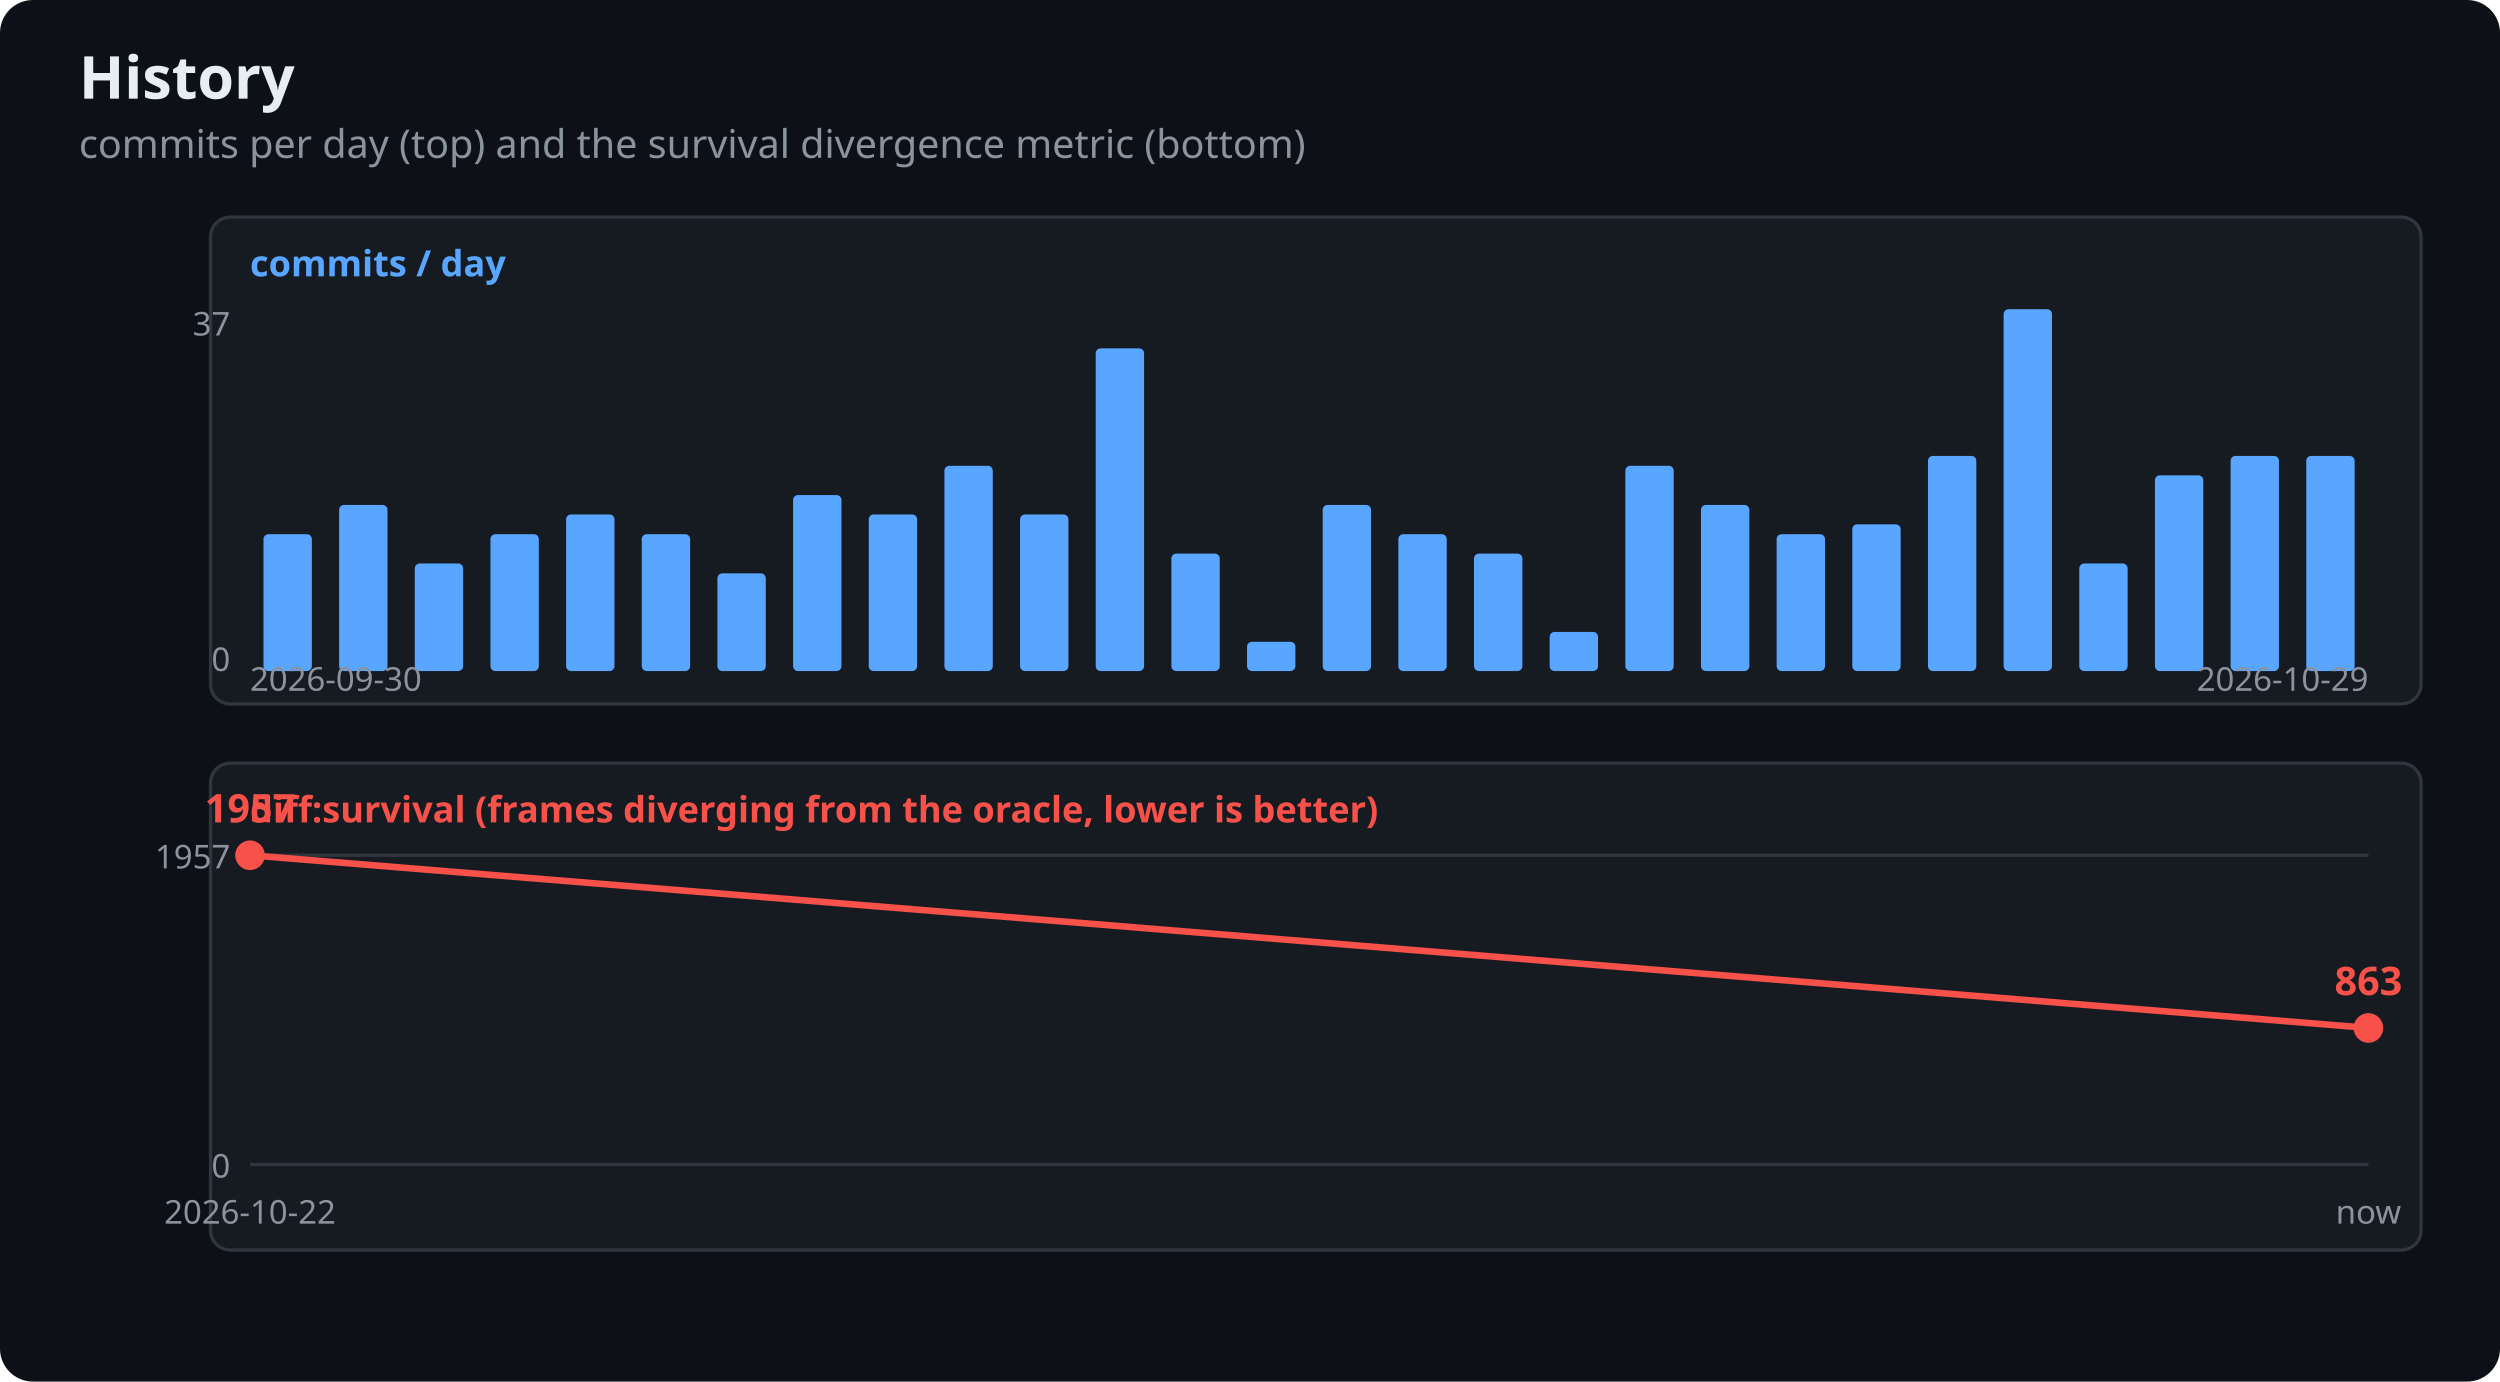
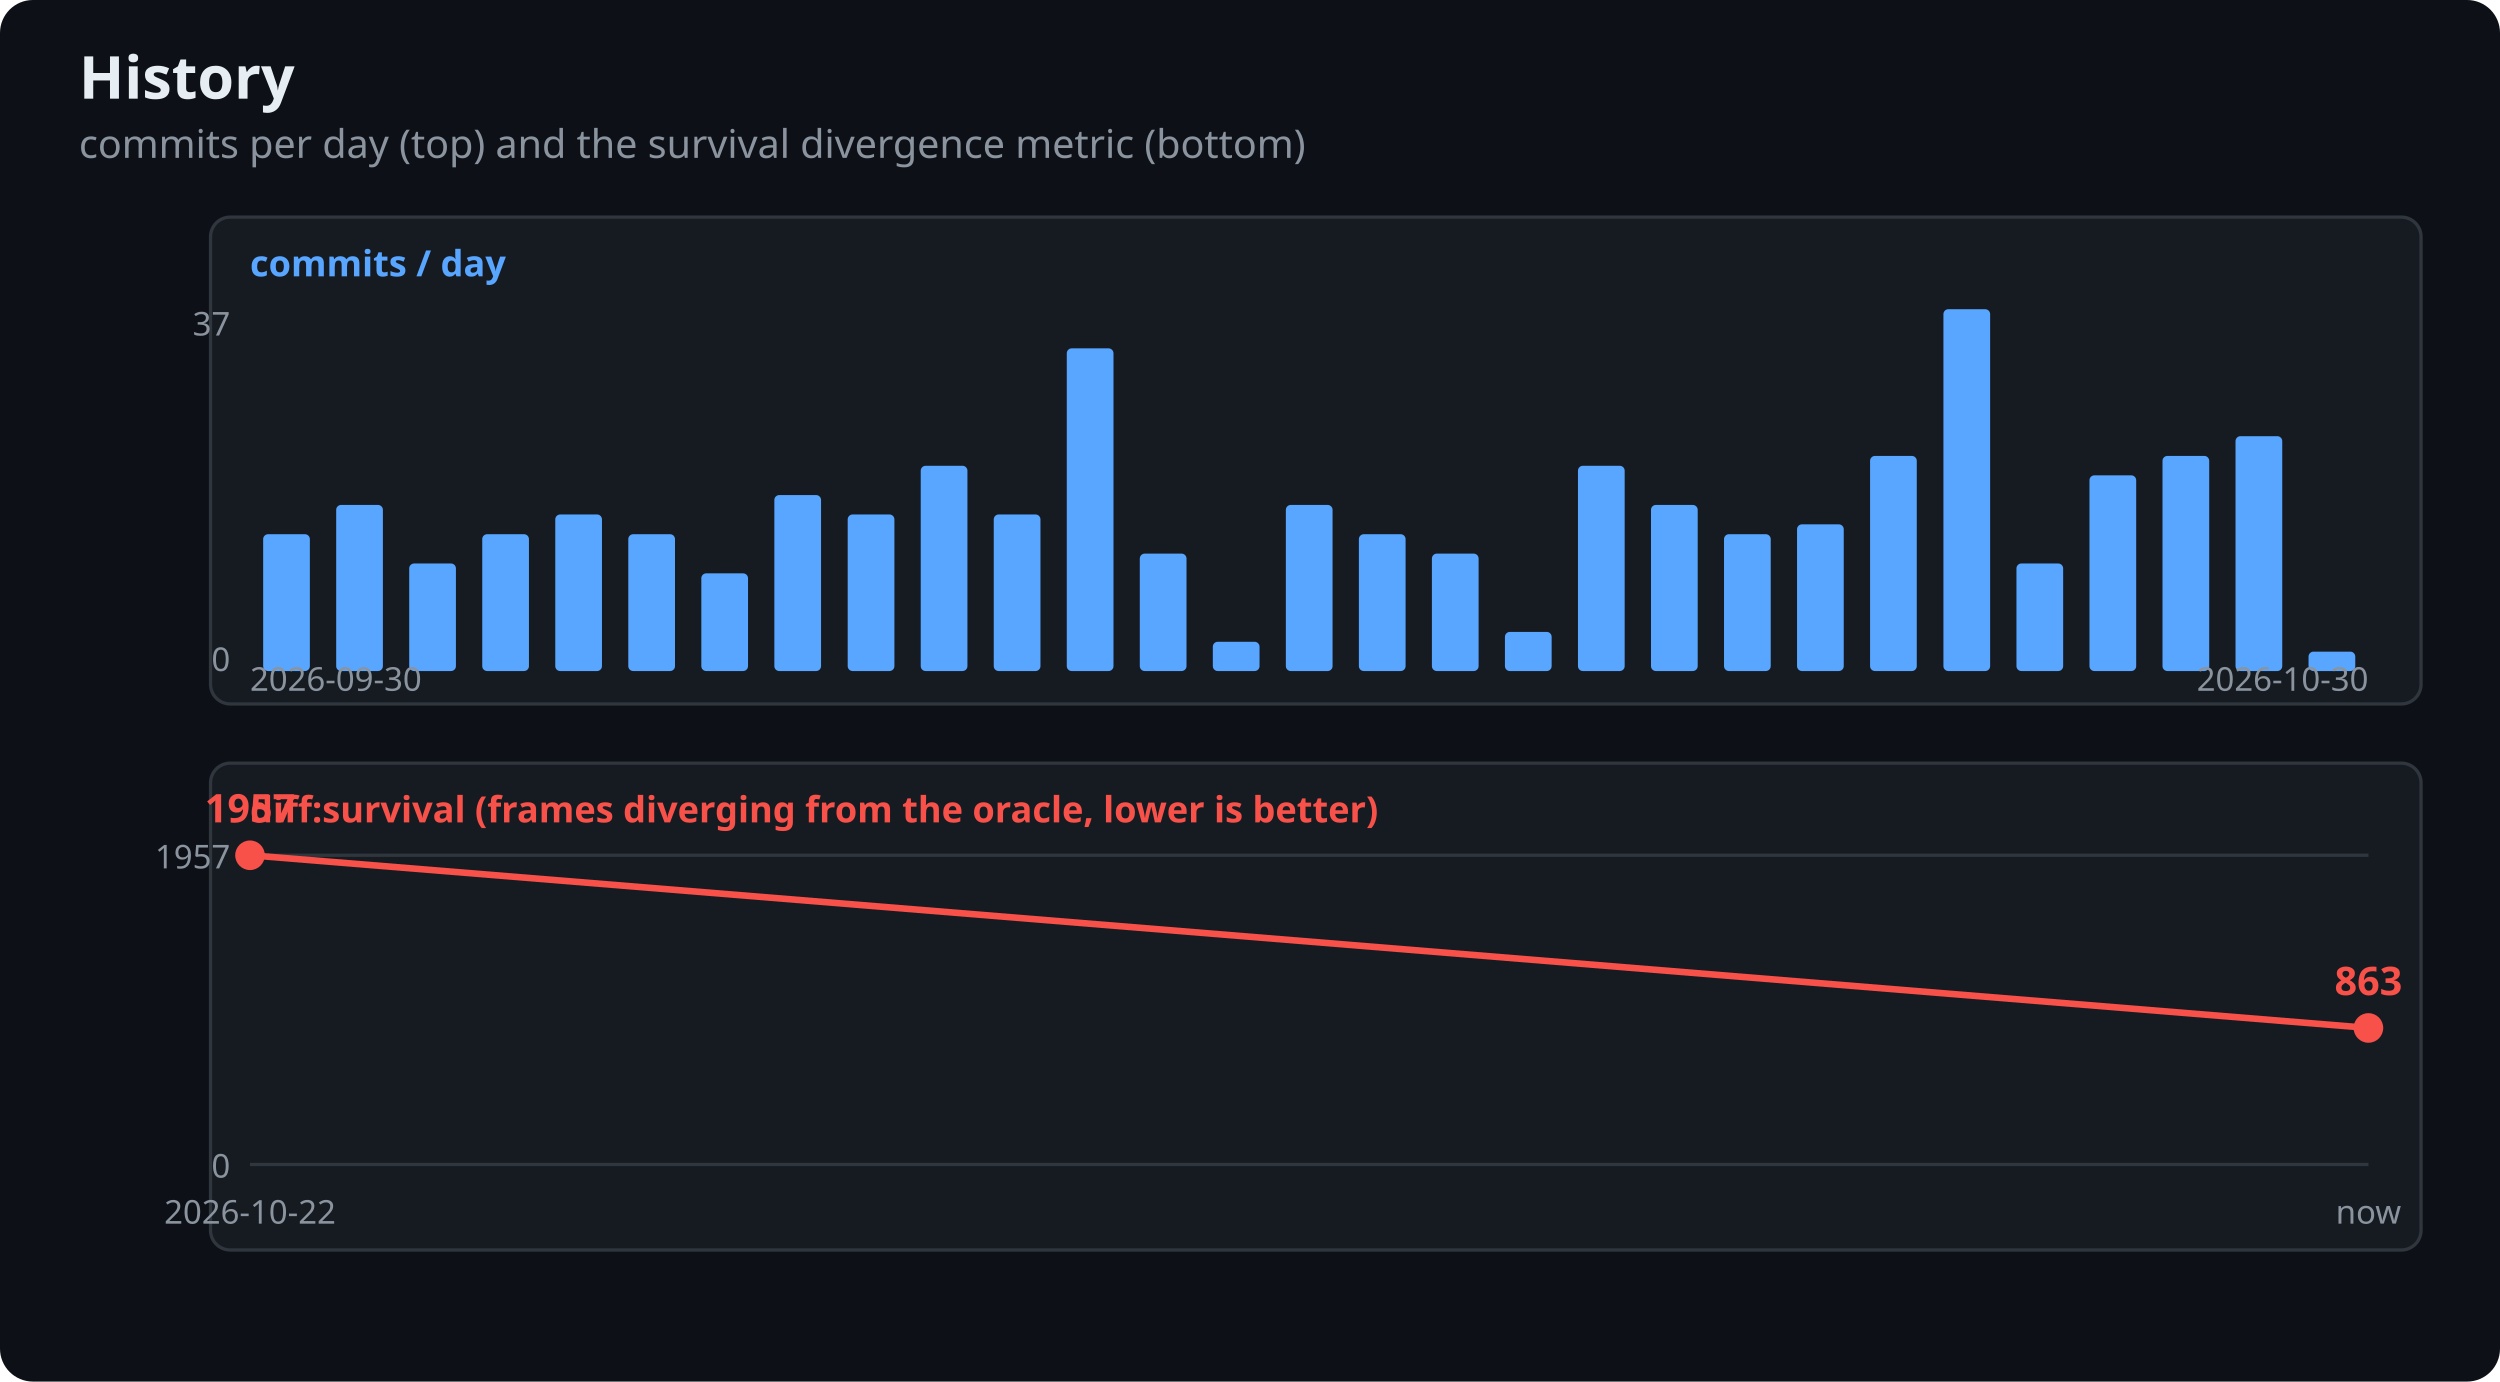
<svg xmlns="http://www.w3.org/2000/svg" width="760" height="420" viewBox="0 0 760 420" font-family="Segoe UI,Ubuntu,sans-serif">
  <rect width="760" height="420" rx="10" fill="#0d1117" />
  <text x="24" y="30" fill="#e6edf3" font-size="18" font-weight="600">History</text>
  <text x="24" y="48" fill="#8b949e" font-size="12">commits per day (top) and the survival divergence metric (bottom)</text>
  <rect x="64" y="66" width="672" height="148" fill="#161b22" stroke="#30363d" rx="6" />
  <text x="76" y="84" fill="#58a6ff" font-size="11" font-weight="600">commits / day</text>
-   <rect x="80.1" y="162.4" width="14.7" height="41.6" fill="#58a6ff" rx="1.5" />
-   <rect x="103.1" y="153.5" width="14.7" height="50.5" fill="#58a6ff" rx="1.5" />
-   <rect x="126.1" y="171.3" width="14.7" height="32.7" fill="#58a6ff" rx="1.5" />
-   <rect x="149.1" y="162.4" width="14.7" height="41.6" fill="#58a6ff" rx="1.5" />
-   <rect x="172.1" y="156.4" width="14.7" height="47.6" fill="#58a6ff" rx="1.5" />
-   <rect x="195.1" y="162.4" width="14.7" height="41.6" fill="#58a6ff" rx="1.5" />
-   <rect x="218.1" y="174.3" width="14.7" height="29.7" fill="#58a6ff" rx="1.5" />
-   <rect x="241.1" y="150.5" width="14.7" height="53.5" fill="#58a6ff" rx="1.5" />
-   <rect x="264.1" y="156.4" width="14.7" height="47.6" fill="#58a6ff" rx="1.5" />
-   <rect x="287.1" y="141.6" width="14.7" height="62.4" fill="#58a6ff" rx="1.5" />
-   <rect x="310.1" y="156.4" width="14.7" height="47.6" fill="#58a6ff" rx="1.5" />
-   <rect x="333.1" y="105.9" width="14.7" height="98.1" fill="#58a6ff" rx="1.5" />
-   <rect x="356.1" y="168.3" width="14.7" height="35.7" fill="#58a6ff" rx="1.5" />
-   <rect x="379.1" y="195.1" width="14.7" height="8.9" fill="#58a6ff" rx="1.5" />
-   <rect x="402.1" y="153.5" width="14.7" height="50.5" fill="#58a6ff" rx="1.5" />
-   <rect x="425.1" y="162.4" width="14.7" height="41.6" fill="#58a6ff" rx="1.5" />
-   <rect x="448.1" y="168.3" width="14.7" height="35.7" fill="#58a6ff" rx="1.5" />
-   <rect x="471.1" y="192.1" width="14.7" height="11.9" fill="#58a6ff" rx="1.5" />
-   <rect x="494.1" y="141.6" width="14.7" height="62.4" fill="#58a6ff" rx="1.5" />
-   <rect x="517.1" y="153.5" width="14.7" height="50.5" fill="#58a6ff" rx="1.5" />
-   <rect x="540.1" y="162.4" width="14.7" height="41.6" fill="#58a6ff" rx="1.5" />
-   <rect x="563.1" y="159.4" width="14.7" height="44.6" fill="#58a6ff" rx="1.5" />
-   <rect x="586.1" y="138.6" width="14.7" height="65.4" fill="#58a6ff" rx="1.5" />
-   <rect x="609.1" y="94.0" width="14.7" height="110.0" fill="#58a6ff" rx="1.5" />
-   <rect x="632.1" y="171.3" width="14.7" height="32.7" fill="#58a6ff" rx="1.5" />
-   <rect x="655.1" y="144.5" width="14.7" height="59.5" fill="#58a6ff" rx="1.5" />
-   <rect x="678.1" y="138.6" width="14.7" height="65.4" fill="#58a6ff" rx="1.5" />
-   <rect x="701.1" y="138.6" width="14.7" height="65.4" fill="#58a6ff" rx="1.5" />
+   <rect x="80.0" y="162.4" width="14.2" height="41.6" fill="#58a6ff" rx="1.5" />
+   <rect x="102.2" y="153.5" width="14.2" height="50.5" fill="#58a6ff" rx="1.5" />
+   <rect x="124.4" y="171.3" width="14.2" height="32.7" fill="#58a6ff" rx="1.5" />
+   <rect x="146.6" y="162.4" width="14.2" height="41.6" fill="#58a6ff" rx="1.5" />
+   <rect x="168.8" y="156.4" width="14.2" height="47.6" fill="#58a6ff" rx="1.5" />
+   <rect x="191.0" y="162.4" width="14.2" height="41.6" fill="#58a6ff" rx="1.5" />
+   <rect x="213.2" y="174.3" width="14.2" height="29.7" fill="#58a6ff" rx="1.5" />
+   <rect x="235.4" y="150.5" width="14.2" height="53.5" fill="#58a6ff" rx="1.5" />
+   <rect x="257.7" y="156.4" width="14.2" height="47.6" fill="#58a6ff" rx="1.5" />
+   <rect x="279.9" y="141.6" width="14.2" height="62.4" fill="#58a6ff" rx="1.5" />
+   <rect x="302.1" y="156.4" width="14.2" height="47.6" fill="#58a6ff" rx="1.5" />
+   <rect x="324.3" y="105.9" width="14.2" height="98.1" fill="#58a6ff" rx="1.5" />
+   <rect x="346.5" y="168.3" width="14.2" height="35.7" fill="#58a6ff" rx="1.5" />
+   <rect x="368.7" y="195.1" width="14.2" height="8.9" fill="#58a6ff" rx="1.5" />
+   <rect x="390.9" y="153.5" width="14.2" height="50.5" fill="#58a6ff" rx="1.5" />
+   <rect x="413.1" y="162.4" width="14.2" height="41.6" fill="#58a6ff" rx="1.5" />
+   <rect x="435.3" y="168.3" width="14.2" height="35.7" fill="#58a6ff" rx="1.5" />
+   <rect x="457.5" y="192.1" width="14.2" height="11.9" fill="#58a6ff" rx="1.5" />
+   <rect x="479.7" y="141.6" width="14.2" height="62.4" fill="#58a6ff" rx="1.5" />
+   <rect x="501.9" y="153.5" width="14.2" height="50.5" fill="#58a6ff" rx="1.5" />
+   <rect x="524.1" y="162.4" width="14.2" height="41.6" fill="#58a6ff" rx="1.5" />
+   <rect x="546.3" y="159.4" width="14.2" height="44.6" fill="#58a6ff" rx="1.5" />
+   <rect x="568.5" y="138.6" width="14.2" height="65.4" fill="#58a6ff" rx="1.5" />
+   <rect x="590.8" y="94.0" width="14.2" height="110.0" fill="#58a6ff" rx="1.5" />
+   <rect x="613.0" y="171.3" width="14.2" height="32.7" fill="#58a6ff" rx="1.5" />
+   <rect x="635.2" y="144.5" width="14.2" height="59.5" fill="#58a6ff" rx="1.5" />
+   <rect x="657.4" y="138.6" width="14.2" height="65.4" fill="#58a6ff" rx="1.5" />
+   <rect x="679.6" y="132.6" width="14.2" height="71.4" fill="#58a6ff" rx="1.5" />
+   <rect x="701.8" y="198.1" width="14.2" height="5.9" fill="#58a6ff" rx="1.5" />
  <text x="70" y="102" fill="#8b949e" font-size="10" text-anchor="end">37</text>
  <text x="70" y="204" fill="#8b949e" font-size="10" text-anchor="end">0</text>
  <text x="76" y="210" fill="#8b949e" font-size="10">2026-09-30</text>
-   <text x="720" y="210" fill="#8b949e" font-size="10" text-anchor="end">2026-10-29</text>
+   <text x="720" y="210" fill="#8b949e" font-size="10" text-anchor="end">2026-10-30</text>
  <rect x="64" y="232" width="672" height="148" fill="#161b22" stroke="#30363d" rx="6" />
  <text x="76" y="250" fill="#f85149" font-size="11" font-weight="600">diff:survival (frames diverging from the oracle, lower is better)</text>
  <line x1="76" y1="354.0" x2="720" y2="354.0" stroke="#30363d" stroke-width="1" />
  <text x="70" y="358.0" fill="#8b949e" font-size="10" text-anchor="end">0</text>
  <line x1="76" y1="260.0" x2="720" y2="260.0" stroke="#30363d" stroke-width="1" />
  <text x="70" y="264.0" fill="#8b949e" font-size="10" text-anchor="end">1957</text>
  <circle cx="76.0" cy="260.0" r="4.5" fill="#f85149" />
  <text x="76.0" y="250.0" fill="#f85149" font-size="12" font-weight="600" text-anchor="middle">1957</text>
  <text x="76.0" y="372" fill="#8b949e" font-size="10" text-anchor="middle">2026-10-22</text>
  <circle cx="720.0" cy="312.5" r="4.5" fill="#f85149" />
  <text x="720.0" y="302.5" fill="#f85149" font-size="12" font-weight="600" text-anchor="middle">863</text>
  <text x="720.0" y="372" fill="#8b949e" font-size="10" text-anchor="middle">now</text>
  <polyline points="76.0,260.0 720.0,312.5" fill="none" stroke="#f85149" stroke-width="2" />
</svg>
